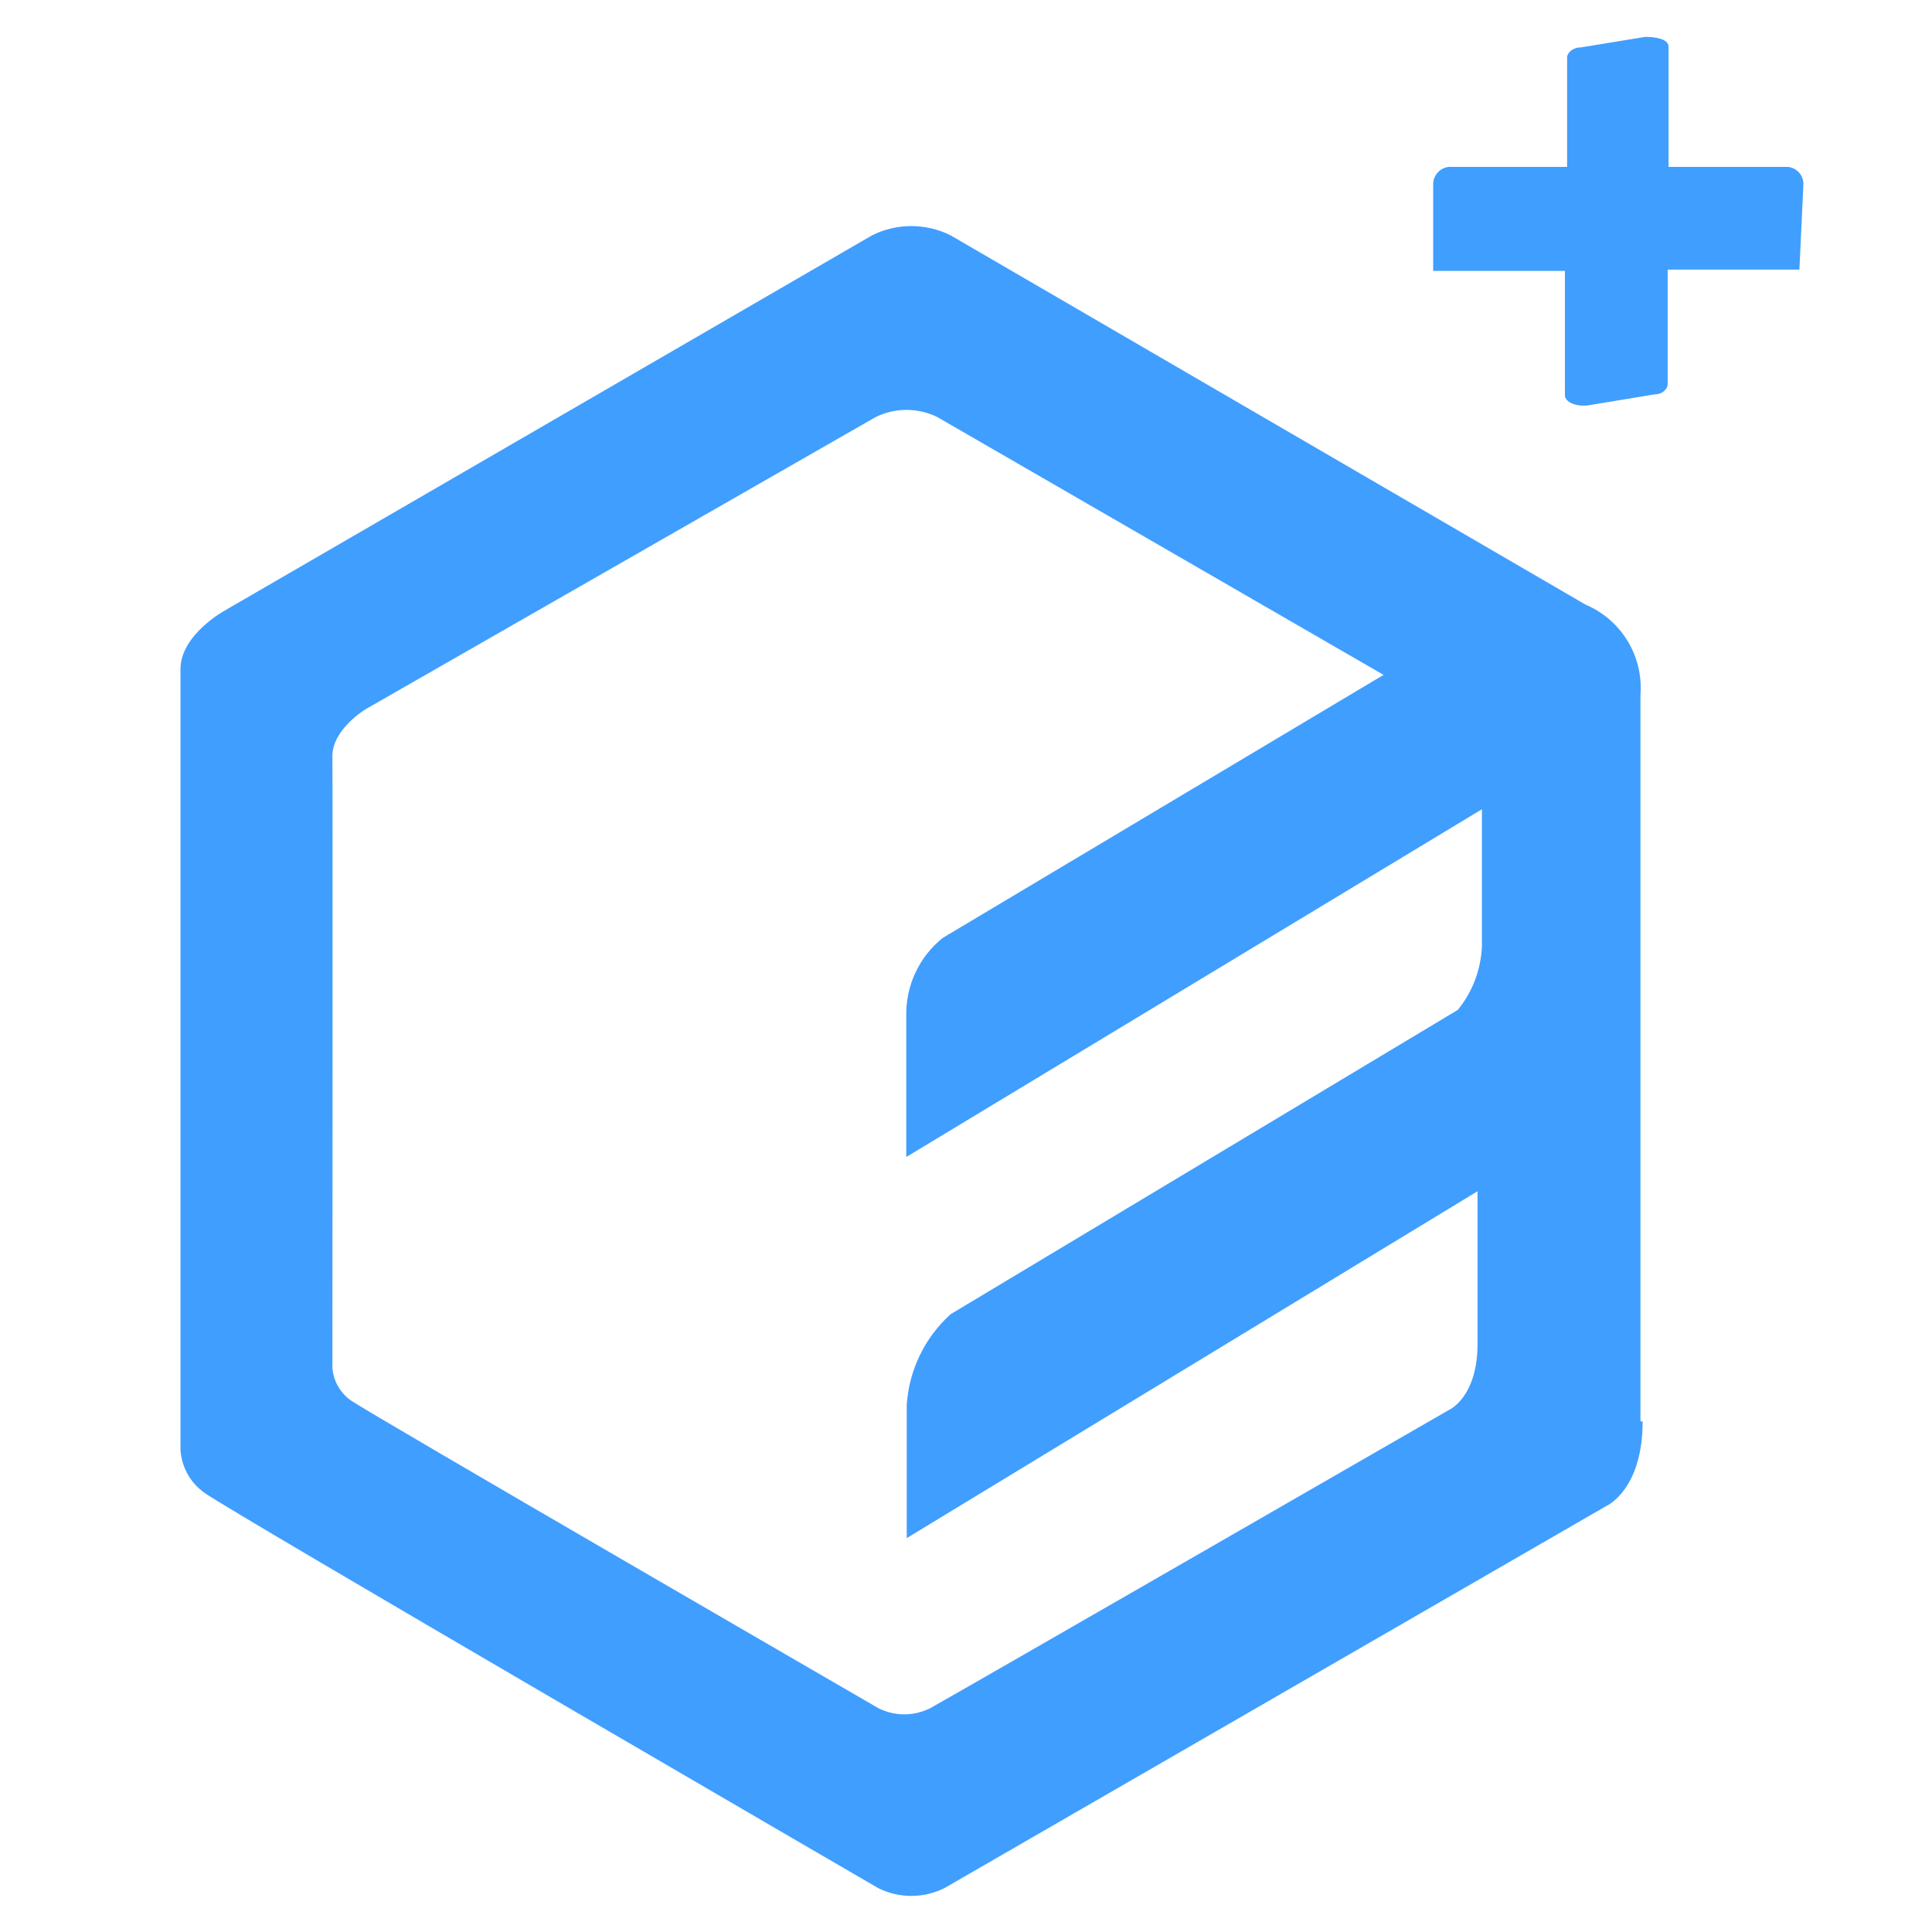
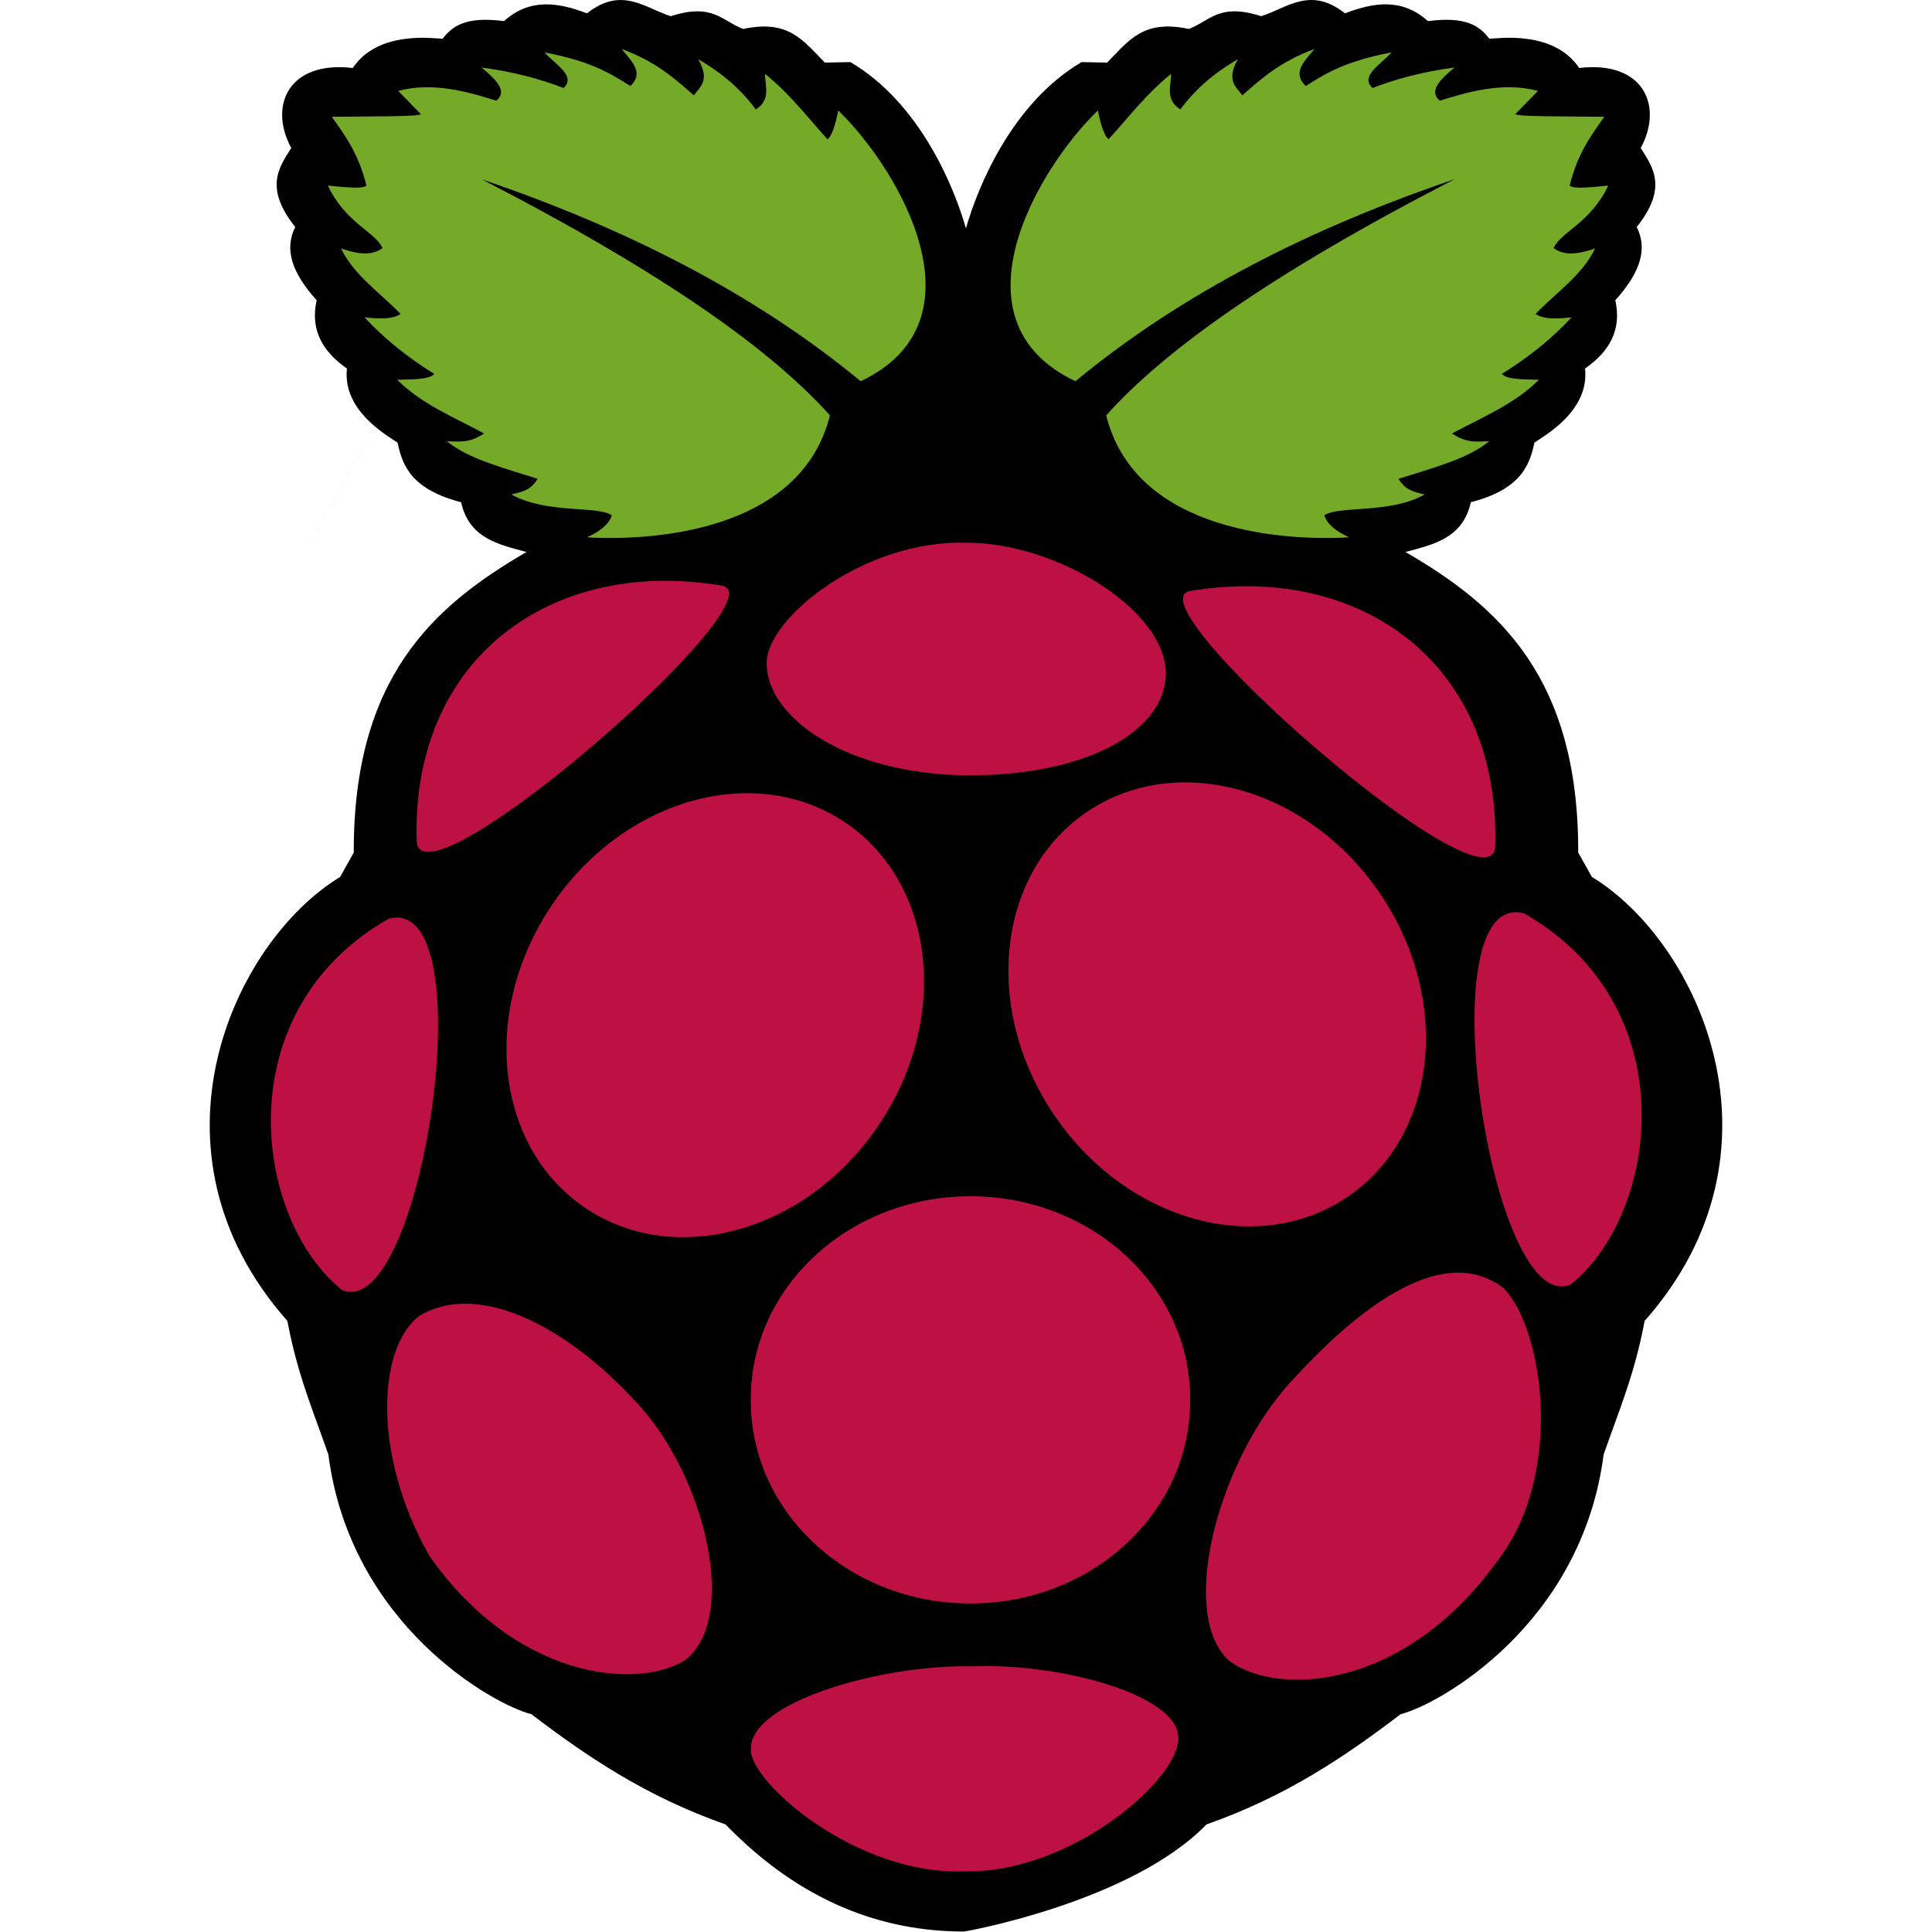
- <svg xmlns="http://www.w3.org/2000/svg" id="图层_1" data-name="图层 1" viewBox="0 0 44 44">
-   <defs>
-     <style>.cls-1{fill:#409eff;fill-rule:evenodd;}</style>
-   </defs>
-   <path id="element_plus-logo-small" data-name="element plus-logo-small" class="cls-1" d="M37.41,32.37c0,1.57-.83,1.93-.83,1.93L21.51,43A1.69,1.69,0,0,1,20,43S5.2,34.4,4.66,34a1.29,1.29,0,0,1-.55-1V15.24c0-.78,1-1.33,1-1.33L19.86,5.36a2,2,0,0,1,1.79,0l14.46,8.41a2.06,2.06,0,0,1,1.25,2.06V32.37Zm-5.9-17L21.35,9.5a1.59,1.59,0,0,0-1.41,0L8.33,16.15s-.77.46-.76,1.08,0,13.92,0,13.92A1,1,0,0,0,8,31.9c.43.3,12,7,12,7a1.31,1.31,0,0,0,1.19,0C21.91,38.5,33,32.11,33,32.11s.65-.28.65-1.51V27.13l-13,7.9V32a3.05,3.05,0,0,1,1-2.07L33.2,23a2.44,2.44,0,0,0,.55-1.46V18.43L20.64,26.35v-3.2a2.22,2.22,0,0,1,.83-1.79ZM41.07,4.22a.39.39,0,0,0-.37-.42H38V1.06c0-.16-.26-.22-.53-.22L36,1.08c-.18,0-.31.12-.31.23V3.8H33a.4.4,0,0,0-.36.37v2h3V9c0,.16.26.27.54.23l1.51-.25c.18,0,.29-.13.29-.23V6.14h3Z" />
+ <svg xmlns="http://www.w3.org/2000/svg" width="800px" height="800px" viewBox="-35.5 0 327 327" version="1.1" preserveAspectRatio="xMidYMid">
+   <g>
+     <path d="M69.298,0.005 C67.645,0.056 65.865,0.667 63.845,2.26 C58.899,0.353 54.102,-0.31 49.813,3.573 C43.19,2.714 41.038,4.487 39.407,6.557 C37.953,6.527 28.528,5.062 24.205,11.51 C13.343,10.225 9.91,17.899 13.8,25.056 C11.581,28.49 9.282,31.883 14.47,38.431 C12.635,42.077 13.773,46.033 18.096,50.82 C16.955,55.947 19.198,59.563 23.221,62.382 C22.468,69.397 29.654,73.476 31.799,74.929 C32.623,79.016 34.34,82.874 42.547,85.006 C43.901,91.098 48.833,92.15 53.61,93.428 C37.823,102.605 24.285,114.678 24.377,144.303 L22.064,148.428 C3.962,159.436 -12.324,194.818 13.144,223.576 C14.807,232.578 17.597,239.044 20.081,246.2 C23.796,275.036 48.043,288.539 54.439,290.136 C63.81,297.274 73.791,304.047 87.298,308.792 C100.03,321.923 113.824,326.928 127.693,326.92 C127.897,326.92 155.97,321.924 168.703,308.792 C182.209,304.047 192.19,297.274 201.562,290.136 C207.957,288.539 232.204,275.036 235.919,246.2 C238.403,239.044 241.193,232.578 242.857,223.576 C268.323,194.815 252.038,159.432 233.936,148.424 L231.62,144.299 C231.712,114.677 218.174,102.603 202.387,93.424 C207.163,92.146 212.096,91.094 213.449,85.002 C221.656,82.869 223.374,79.012 224.197,74.925 C226.343,73.472 233.528,69.393 232.776,62.378 C236.798,59.559 239.041,55.942 237.9,50.816 C242.224,46.029 243.361,42.073 241.526,38.426 C246.715,31.882 244.413,28.489 242.197,25.055 C246.085,17.898 242.654,10.223 231.788,11.509 C227.467,5.061 218.044,6.525 216.586,6.555 C214.956,4.486 212.804,2.713 206.181,3.572 C201.892,-0.311 197.096,0.351 192.149,2.259 C186.275,-2.376 182.388,1.339 177.948,2.744 C170.837,0.42 169.21,3.603 165.716,4.9 C157.96,3.261 155.603,6.829 151.885,10.595 L147.56,10.509 C135.862,17.403 130.05,31.441 127.99,38.658 C125.929,31.44 120.131,17.402 108.435,10.509 L104.11,10.595 C100.387,6.829 98.031,3.261 90.275,4.9 C86.78,3.603 85.159,0.42 78.042,2.744 C75.128,1.822 72.448,-0.094 69.293,0.004 L-11,141" fill="#000000">
+ 
+ </path>
+     <path d="M46.008,30.334 C77.044,46.335 95.087,59.279 104.972,70.303 C99.91,90.592 73.502,91.518 63.846,90.949 C65.823,90.029 67.473,88.926 68.058,87.233 C65.635,85.511 57.044,87.051 51.046,83.682 C53.35,83.204 54.428,82.739 55.505,81.039 C49.839,79.232 43.735,77.674 40.145,74.68 C42.082,74.704 43.891,75.114 46.421,73.359 C41.346,70.624 35.93,68.456 31.722,64.275 C34.346,64.211 37.175,64.249 37.998,63.284 C33.353,60.406 29.433,57.206 26.189,53.705 C29.861,54.148 31.412,53.767 32.3,53.127 C28.788,49.53 24.344,46.493 22.225,42.061 C24.951,43.001 27.446,43.361 29.244,41.979 C28.051,39.287 22.939,37.699 19.995,31.408 C22.866,31.687 25.91,32.034 26.519,31.408 C25.187,25.98 22.901,22.928 20.659,19.766 C26.802,19.675 36.11,19.79 35.689,19.271 L31.89,15.39 C37.891,13.774 44.031,15.649 48.489,17.041 C50.49,15.462 48.453,13.465 46.011,11.426 C51.111,12.107 55.719,13.279 59.885,14.894 C62.11,12.885 58.44,10.875 56.664,8.866 C64.543,10.36 67.881,12.461 71.198,14.564 C73.605,12.257 71.336,10.296 69.712,8.288 C75.653,10.488 78.713,13.329 81.934,16.133 C83.026,14.659 84.709,13.578 82.677,10.022 C86.895,12.453 90.072,15.318 92.422,18.528 C95.032,16.866 93.977,14.594 93.991,12.499 C98.375,16.065 101.157,19.86 104.562,23.565 C105.248,23.065 105.848,21.372 106.379,18.693 C116.836,28.838 131.613,54.393 110.177,64.525 C91.934,49.479 70.146,38.542 46.001,30.338 L46.008,30.334" fill="#75A928">
+ 
+ </path>
+     <path d="M210.686,30.334 C179.654,46.337 161.611,59.277 151.727,70.303 C156.789,90.592 183.196,91.518 192.852,90.949 C190.875,90.029 189.225,88.926 188.641,87.233 C191.064,85.511 199.655,87.051 205.652,83.682 C203.348,83.204 202.271,82.739 201.193,81.039 C206.86,79.232 212.964,77.674 216.553,74.68 C214.616,74.704 212.807,75.114 210.277,73.359 C215.353,70.624 220.769,68.456 224.977,64.275 C222.352,64.211 219.523,64.249 218.701,63.284 C223.346,60.406 227.266,57.206 230.51,53.705 C226.837,54.148 225.287,53.767 224.399,53.127 C227.91,49.53 232.355,46.493 234.474,42.061 C231.747,43.001 229.252,43.361 227.454,41.979 C228.647,39.287 233.76,37.699 236.703,31.408 C233.833,31.687 230.788,32.034 230.179,31.408 C231.514,25.978 233.8,22.926 236.042,19.764 C229.899,19.673 220.591,19.788 221.012,19.269 L224.811,15.387 C218.81,13.772 212.67,15.647 208.212,17.039 C206.211,15.46 208.247,13.463 210.689,11.424 C205.59,12.104 200.981,13.277 196.816,14.892 C194.59,12.883 198.261,10.873 200.037,8.864 C192.158,10.358 188.82,12.459 185.502,14.562 C183.095,12.255 185.365,10.294 186.989,8.286 C181.048,10.486 177.988,13.327 174.767,16.131 C173.674,14.657 171.992,13.576 174.023,10.02 C169.806,12.451 166.629,15.316 164.279,18.526 C161.669,16.864 162.724,14.591 162.71,12.497 C158.326,16.063 155.544,19.857 152.139,23.563 C151.453,23.063 150.853,21.37 150.322,18.69 C139.865,28.836 125.088,54.391 146.524,64.523 C164.757,49.473 186.544,38.538 210.69,30.334 L210.686,30.334" fill="#75A928">
+ 
+ </path>
+     <path d="M165.933,236.933 C166.041,255.866 149.484,271.295 128.953,271.394 C108.421,271.494 91.689,256.227 91.581,237.294 C91.58,237.174 91.58,237.054 91.581,236.933 C91.473,218.001 108.029,202.572 128.561,202.472 C149.093,202.372 165.824,217.639 165.933,236.572 L165.933,236.933" fill="#BC1142">
+ 
+ </path>
+     <path d="M107.246,139.004 C122.65,149.097 125.427,171.973 113.448,190.099 C101.469,208.226 79.271,214.74 63.867,204.648 C48.463,194.555 45.687,171.679 57.665,153.553 C69.644,135.426 91.842,128.912 107.246,139.004" fill="#BC1142">
+ 
+ </path>
+     <path d="M148.822,137.177 C133.419,147.269 130.642,170.146 142.62,188.272 C154.599,206.399 176.797,212.913 192.201,202.82 C207.605,192.728 210.382,169.852 198.403,151.725 C186.425,133.599 164.227,127.085 148.822,137.177" fill="#BC1142">
+ 
+ </path>
+     <path d="M30.258,155.504 C46.889,151.046 35.873,224.307 22.341,218.296 C7.456,206.324 2.662,171.263 30.258,155.504" fill="#BC1142">
+ 
+ </path>
+     <path d="M222.453,154.591 C205.82,150.134 216.838,223.398 230.37,217.387 C245.255,205.414 250.049,170.349 222.453,154.591" fill="#BC1142">
+ 
+ </path>
+     <path d="M165.946,100.034 C194.647,95.188 218.529,112.24 217.565,143.362 C216.621,155.294 155.372,101.811 165.946,100.034" fill="#BC1142">
+ 
+ </path>
+     <path d="M86.646,99.121 C57.943,94.274 34.063,111.33 35.027,142.45 C35.971,154.381 97.221,100.898 86.646,99.121" fill="#BC1142">
+ 
+ </path>
+     <path d="M127.874,91.863 C110.744,91.417 94.304,104.576 94.264,112.209 C94.217,121.483 107.808,130.979 127.991,131.22 C148.601,131.367 161.753,123.619 161.819,114.048 C161.895,103.204 143.074,91.695 127.874,91.862 L127.874,91.863" fill="#BC1142">
+ 
+ </path>
+     <path d="M128.92,282.043 C143.855,281.391 163.895,286.853 163.935,294.1 C164.183,301.136 145.76,317.034 127.93,316.727 C109.464,317.524 91.357,301.601 91.594,296.082 C91.317,287.99 114.078,281.672 128.92,282.043" fill="#BC1142">
+ 
+ </path>
+     <path d="M73.756,239.098 C84.389,251.908 89.237,274.414 80.363,281.049 C71.968,286.114 51.581,284.028 37.091,263.211 C27.318,245.743 28.577,227.968 35.439,222.746 C45.7,216.496 61.554,224.939 73.757,239.098 L73.756,239.098" fill="#BC1142">
+ 
+ </path>
+     <path d="M181.956,235.037 C170.451,248.512 164.045,273.09 172.437,281.006 C180.462,287.156 202.004,286.296 217.916,264.217 C229.47,249.388 225.599,224.623 218.999,218.047 C209.195,210.464 195.12,220.169 181.956,235.033 L181.956,235.037" fill="#BC1142">
+ 
+ </path>
+   </g>
</svg>
